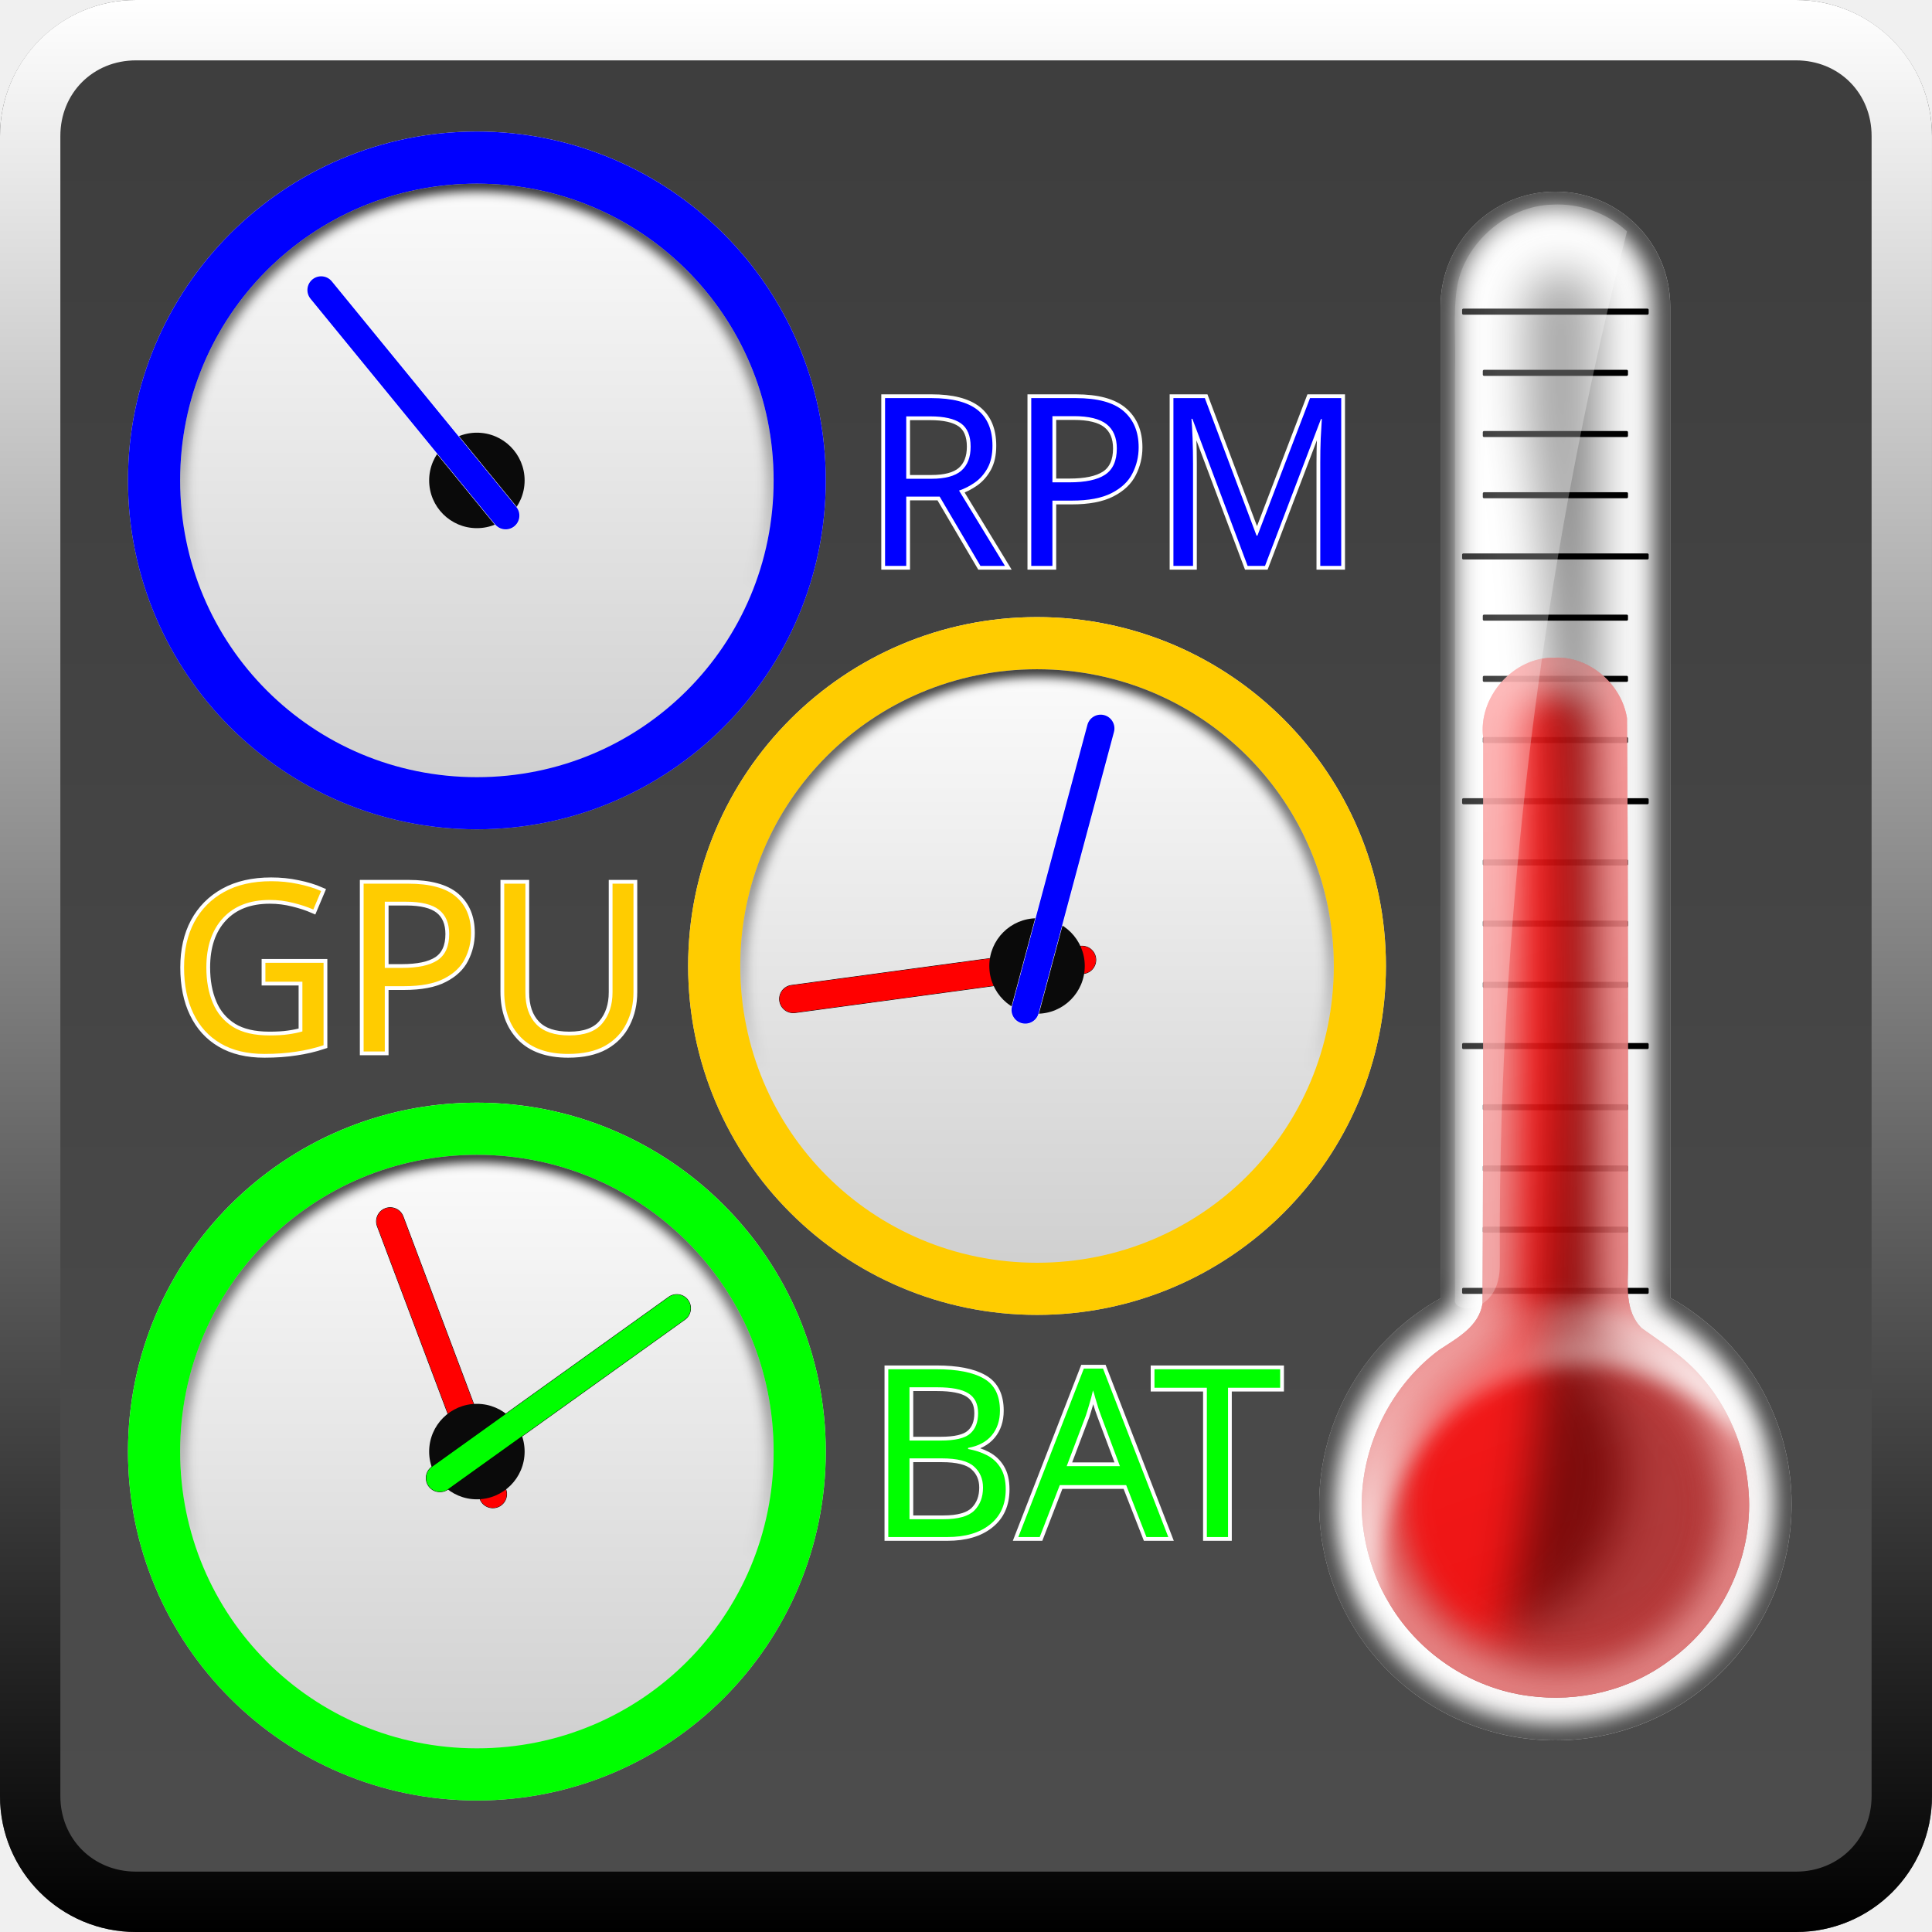
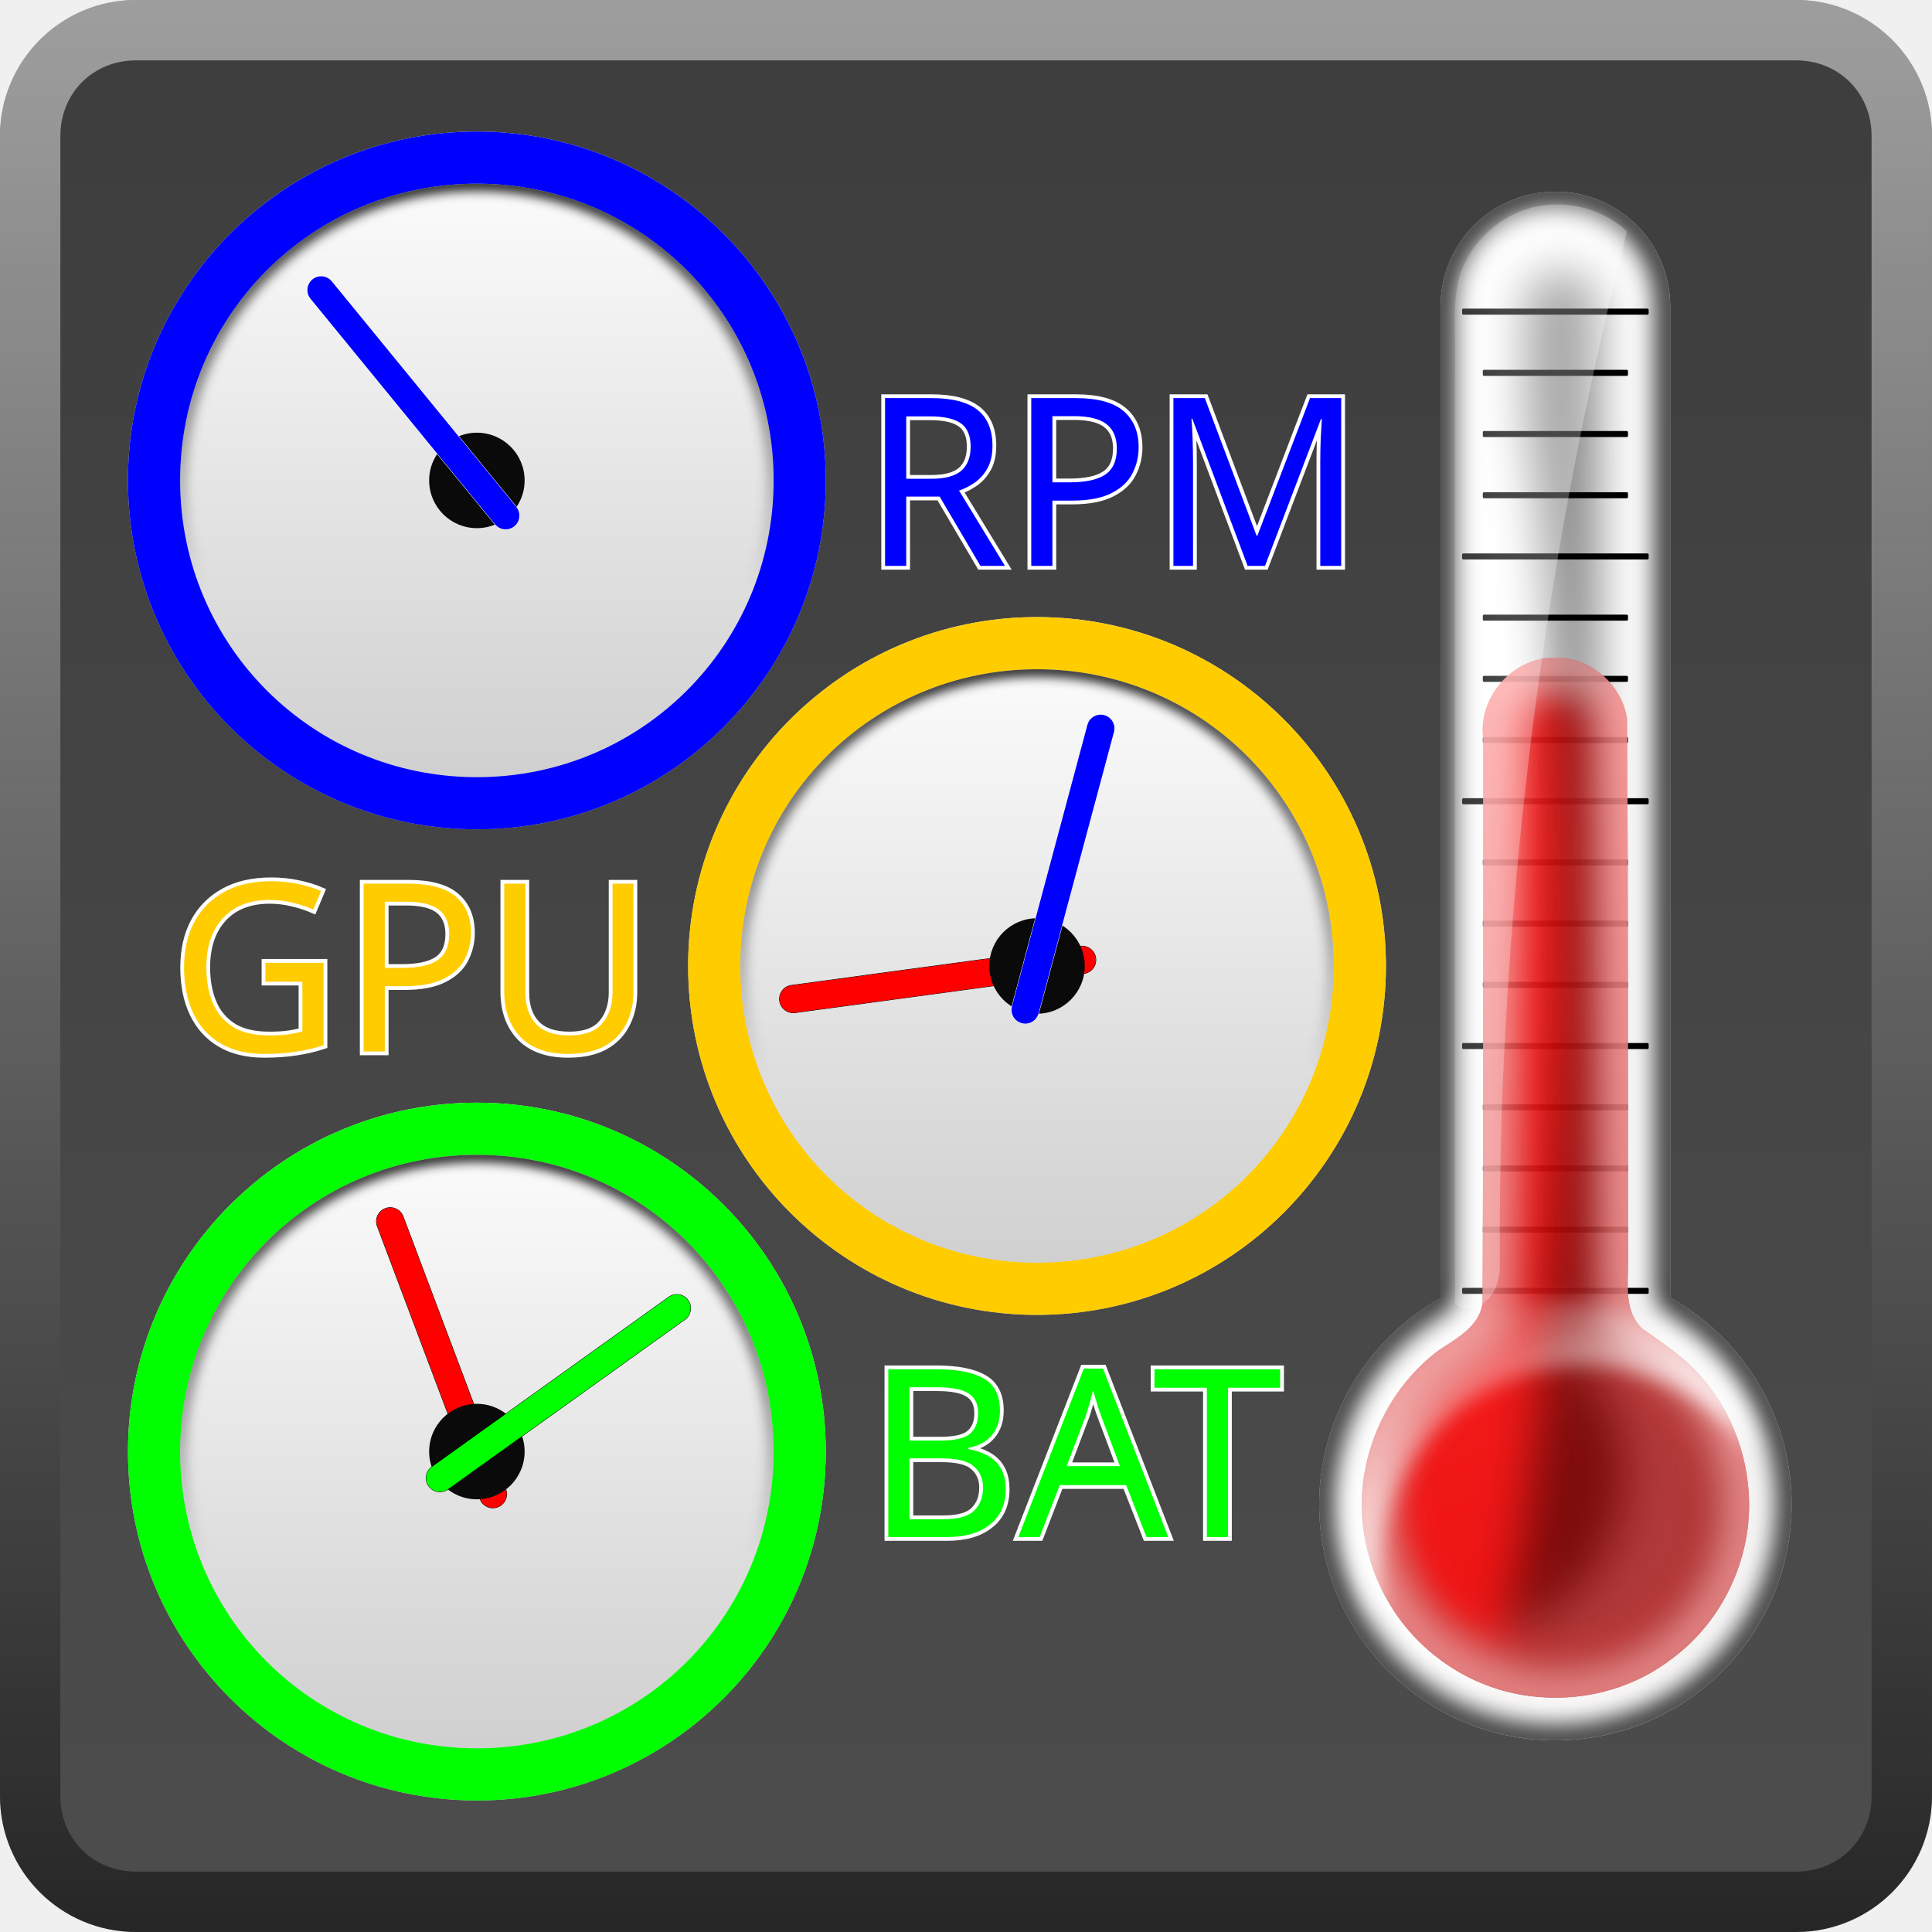
<svg xmlns="http://www.w3.org/2000/svg" xmlns:xlink="http://www.w3.org/1999/xlink" width="512" height="512" viewBox="0 0 135.467 135.467" version="1.1" id="svg5">
  <defs id="defs2">
    <linearGradient id="linearGradient6383">
      <stop style="stop-color:#4d4d4d;stop-opacity:1;" offset="0" id="stop6383" />
      <stop style="stop-color:#3d3d3d;stop-opacity:1;" offset="1" id="stop6384" />
    </linearGradient>
    <linearGradient id="linearGradient6381">
      <stop style="stop-color:#000000;stop-opacity:1;" offset="0" id="stop6381" />
      <stop style="stop-color:#ffffff;stop-opacity:1;" offset="1" id="stop6382" />
    </linearGradient>
    <linearGradient id="linearGradient33458">
      <stop style="stop-color:#ffffff;stop-opacity:1;" offset="0" id="stop33459" />
      <stop style="stop-color:#ffffff;stop-opacity:0;" offset="1" id="stop33460" />
    </linearGradient>
    <linearGradient id="linearGradient42">
      <stop style="stop-color:#cccccc;stop-opacity:1;" offset="0" id="stop41" />
      <stop style="stop-color:#ffffff;stop-opacity:1;" offset="1" id="stop42" />
    </linearGradient>
    <linearGradient id="linearGradient40">
      <stop style="stop-color:#cccccc;stop-opacity:1;" offset="0" id="stop39" />
      <stop style="stop-color:#ffffff;stop-opacity:1;" offset="1" id="stop40" />
    </linearGradient>
    <linearGradient id="linearGradient34">
      <stop style="stop-color:#cccccc;stop-opacity:1;" offset="0" id="stop35" />
      <stop style="stop-color:#ffffff;stop-opacity:1;" offset="1" id="stop34" />
    </linearGradient>
    <linearGradient id="linearGradient33">
      <stop style="stop-color:#000000;stop-opacity:1;" offset="0" id="stop32" />
      <stop style="stop-color:#000000;stop-opacity:0;" offset="0.677" id="stop33" />
    </linearGradient>
    <linearGradient id="linearGradient31">
      <stop style="stop-color:#000000;stop-opacity:1;" offset="0" id="stop30" />
      <stop style="stop-color:#000000;stop-opacity:0;" offset="0.68" id="stop31" />
    </linearGradient>
    <linearGradient id="linearGradient27">
      <stop style="stop-color:#000000;stop-opacity:1;" offset="0" id="stop27" />
      <stop style="stop-color:#000000;stop-opacity:0;" offset="0.68" id="stop28" />
    </linearGradient>
    <linearGradient id="linearGradient13">
      <stop style="stop-color:#2b0000;stop-opacity:1;" offset="0" id="stop13" />
      <stop style="stop-color:#ffffff;stop-opacity:1;" offset="1" id="stop14" />
    </linearGradient>
    <linearGradient id="linearGradient4">
      <stop style="stop-color:#ffffff;stop-opacity:0;" offset="0" id="stop5" />
      <stop style="stop-color:#ffffff;stop-opacity:1;" offset="0.57" id="stop4" />
    </linearGradient>
    <linearGradient xlink:href="#linearGradient4" id="linearGradient5" x1="95.414" y1="67.733" x2="121.064" y2="67.733" gradientUnits="userSpaceOnUse" gradientTransform="matrix(0.9279554,0,0,0.9279554,8.270862,9.837668)" />
    <clipPath clipPathUnits="userSpaceOnUse" id="clipPath7">
      <path style="opacity:0.2;fill:#ffffff;stroke-width:1;stroke-linecap:round;stroke-linejoin:round;stroke-miterlimit:12;paint-order:markers stroke fill" d="m 205.518,-7.509 c -5.565,0 -10.045,4.48 -10.045,10.045 V 89.294 a 20.664,20.664 0 0 0 -10.62,17.999 20.664,20.664 0 0 0 20.665,20.664 20.664,20.664 0 0 0 20.664,-20.664 20.664,20.664 0 0 0 -10.62,-18.052 V 2.536 c 0,-5.565 -4.48,-10.045 -10.045,-10.045 z" id="path8" />
    </clipPath>
    <filter style="color-interpolation-filters:sRGB" id="filter8" x="-0.064" y="-0.02" width="1.128" height="1.04">
      <feGaussianBlur stdDeviation="1.159" id="feGaussianBlur8" />
    </filter>
    <filter style="color-interpolation-filters:sRGB" id="filter10" x="-0.257" y="-0.04" width="1.514" height="1.08">
      <feGaussianBlur stdDeviation="2.024" id="feGaussianBlur10" />
    </filter>
    <filter style="color-interpolation-filters:sRGB" id="filter11" x="-0.218" y="-0.172" width="1.436" height="1.343">
      <feGaussianBlur stdDeviation="2.051" id="feGaussianBlur11" />
    </filter>
    <filter style="color-interpolation-filters:sRGB" id="filter12" x="-0.1" y="-0.032" width="1.2" height="1.063">
      <feGaussianBlur stdDeviation="1.1" id="feGaussianBlur12" />
    </filter>
    <linearGradient xlink:href="#linearGradient13" id="linearGradient14" x1="131.748" y1="131.734" x2="97.863" y2="40.758" gradientUnits="userSpaceOnUse" gradientTransform="matrix(0.9279554,0,0,0.9279554,8.270862,9.837668)" />
    <clipPath clipPathUnits="userSpaceOnUse" id="clipPath26">
      <path style="fill:#999999;stroke-width:1;stroke-linecap:round;stroke-linejoin:round;stroke-miterlimit:12;paint-order:markers stroke fill" d="m 217.288,24.415 c 13.353,0 24.086,10.735 24.086,24.088 0,13.353 -10.733,24.086 -24.086,24.086 -13.353,0 -24.086,-10.733 -24.086,-24.086 0,-13.353 10.733,-24.088 24.086,-24.088 z" id="path27" />
    </clipPath>
    <linearGradient xlink:href="#linearGradient31" id="linearGradient28" x1="217.288" y1="24.416" x2="217.288" y2="72.587" gradientUnits="userSpaceOnUse" />
    <filter style="color-interpolation-filters:sRGB" id="filter28" x="-0.024" y="-0.024" width="1.047" height="1.047">
      <feGaussianBlur stdDeviation="0.482" id="feGaussianBlur28" />
    </filter>
    <linearGradient xlink:href="#linearGradient27" id="linearGradient29" gradientUnits="userSpaceOnUse" x1="217.288" y1="24.416" x2="217.288" y2="72.587" />
    <linearGradient xlink:href="#linearGradient33" id="linearGradient30" gradientUnits="userSpaceOnUse" x1="217.288" y1="24.416" x2="217.288" y2="72.587" />
    <filter style="color-interpolation-filters:sRGB" id="filter30" x="-0.024" y="-0.024" width="1.047" height="1.047">
      <feGaussianBlur stdDeviation="0.482" id="feGaussianBlur30" />
    </filter>
    <filter style="color-interpolation-filters:sRGB" id="filter33" x="-0.024" y="-0.024" width="1.047" height="1.047">
      <feGaussianBlur stdDeviation="0.482" id="feGaussianBlur33" />
    </filter>
    <linearGradient xlink:href="#linearGradient40" id="linearGradient35" x1="73.786" y1="96.053" x2="73.786" y2="39.414" gradientUnits="userSpaceOnUse" gradientTransform="matrix(0.8638513,0,0,0.8638513,8.973928,9.221708)" />
    <linearGradient xlink:href="#linearGradient42" id="linearGradient37" x1="28.32" y1="56.639" x2="28.32" y2="0" gradientUnits="userSpaceOnUse" gradientTransform="matrix(0.8638513,0,0,0.8638513,8.973928,9.221708)" />
    <linearGradient xlink:href="#linearGradient34" id="linearGradient39" x1="28.32" y1="135.467" x2="28.32" y2="78.827" gradientUnits="userSpaceOnUse" gradientTransform="matrix(0.8638513,0,0,0.8638513,8.973928,9.221708)" />
    <clipPath clipPathUnits="userSpaceOnUse" id="clipPath63">
      <path style="opacity:0.6;fill:#ff0000;stroke-width:1;stroke-linecap:round;stroke-linejoin:round;stroke-miterlimit:12;paint-order:markers stroke fill" d="m 165.242,18.813 c -3.581,-0.092 -6.707,3.451 -6.24,6.989 -0.011,16.491 0.026,32.983 -0.06,49.472 -0.278,2.04 -2.261,3.076 -3.804,4.1 -4.541,3.38 -7.183,9.193 -6.706,14.877 0.213,2.389 0.955,4.899 2.204,7.027 2.547,4.499 7.204,7.67 12.322,8.342 4.346,0.598 8.852,-0.46 12.376,-3.121 4.76,-3.394 7.459,-9.408 6.84,-15.22 -0.331,-3.488 -1.745,-6.922 -4.127,-9.6 -1.464,-1.698 -3.357,-2.917 -5.166,-4.205 -1.539,-1.498 -1.215,-3.793 -1.205,-5.736 -0.021,-15.875 0.022,-31.753 -0.095,-47.626 -0.456,-2.967 -3.302,-5.458 -6.338,-5.298 z" id="path64" />
    </clipPath>
    <filter style="color-interpolation-filters:sRGB" id="filter64" x="-0.122" y="-0.048" width="1.245" height="1.096">
      <feGaussianBlur stdDeviation="1.889" id="feGaussianBlur64" />
    </filter>
    <meshgradient id="meshgradient33432" gradientUnits="userSpaceOnUse" x="-66.014" y="104.544" gradientTransform="matrix(1.331521,0,0,1.331521,135.4836,-116.0495)">
      <meshrow id="meshrow6342">
        <meshpatch id="meshpatch6342">
          <stop path="c -6.943,1.8603e-07  -13.202,-4.182  -15.859,-10.597" style="stop-color:#00ff00;stop-opacity:1" id="stop6342" />
          <stop path="l 15.859,-6.569" style="stop-color:#ffff00;stop-opacity:1" id="stop6343" />
          <stop path="l 0,4.66259e-05" style="stop-color:#fff00f;stop-opacity:1" id="stop6344" />
          <stop path="l -0,17.165" style="stop-color:#00ff00;stop-opacity:1" id="stop6345" />
        </meshpatch>
        <meshpatch id="meshpatch6345">
          <stop path="c -2.657,-6.414  -1.188,-13.797  3.721,-18.707" id="stop6346" />
          <stop path="l 12.138,12.138" style="stop-color:#ffff00;stop-opacity:1" id="stop6347" />
          <stop path="l 1e-05,1e-05" style="stop-color:#ffff00;stop-opacity:1" id="stop6348" />
        </meshpatch>
        <meshpatch id="meshpatch6348">
          <stop path="c 4.909,-4.909  12.292,-6.378  18.707,-3.721" id="stop6349" />
          <stop path="l -6.569,15.859" style="stop-color:#ff6600;stop-opacity:1" id="stop6350" />
          <stop path="l -2.29984e-06,-1.24628e-05" style="stop-color:#ff6600;stop-opacity:1" id="stop6351" />
        </meshpatch>
        <meshpatch id="meshpatch6351">
          <stop path="c 6.414,2.657  10.597,8.916  10.597,15.859" id="stop6352" />
          <stop path="l -17.166,0" style="stop-color:#ff0000;stop-opacity:1" id="stop6353" />
          <stop path="l -1.21775e-06,2.38177e-07" style="stop-color:#ff0000;stop-opacity:1" id="stop6354" />
        </meshpatch>
      </meshrow>
    </meshgradient>
    <linearGradient xlink:href="#linearGradient33458" id="linearGradient33460" x1="115.431" y1="115.328" x2="105.282" y2="97.749" gradientUnits="userSpaceOnUse" />
    <filter style="color-interpolation-filters:sRGB" id="filter33460" x="-0.062" y="-0.078" width="1.124" height="1.156">
      <feGaussianBlur stdDeviation="0.916" id="feGaussianBlur33460" />
    </filter>
    <meshgradient id="meshgradient6354" gradientUnits="userSpaceOnUse" gradientTransform="matrix(1.331521,0,0,1.331521,187.3313,-119.7466)" x="-66.014" y="104.544">
      <meshrow id="meshrow6367">
        <meshpatch id="meshpatch6358">
          <stop path="c -6.943,1.8603e-07  -13.202,-4.182  -15.859,-10.597" style="stop-color:#00ff00;stop-opacity:1" id="stop6355" />
          <stop path="l 15.859,-6.569" style="stop-color:#ffff00;stop-opacity:1" id="stop6356" />
          <stop path="l 0,4.66259e-05" style="stop-color:#fff00f;stop-opacity:1" id="stop6357" />
          <stop path="l -0,17.165" style="stop-color:#00ff00;stop-opacity:1" id="stop6358" />
        </meshpatch>
        <meshpatch id="meshpatch6361">
          <stop path="c -2.657,-6.414  -1.188,-13.797  3.721,-18.707" id="stop6359" />
          <stop path="l 12.138,12.138" style="stop-color:#ffff00;stop-opacity:1" id="stop6360" />
          <stop path="l 1e-05,1e-05" style="stop-color:#ffff00;stop-opacity:1" id="stop6361" />
        </meshpatch>
        <meshpatch id="meshpatch6364">
          <stop path="c 4.909,-4.909  12.292,-6.378  18.707,-3.721" id="stop6362" />
          <stop path="l -6.569,15.859" style="stop-color:#ff6600;stop-opacity:1" id="stop6363" />
          <stop path="l -2.29984e-06,-1.24628e-05" style="stop-color:#ff6600;stop-opacity:1" id="stop6364" />
        </meshpatch>
        <meshpatch id="meshpatch6367">
          <stop path="c 6.414,2.657  10.597,8.916  10.597,15.859" id="stop6365" />
          <stop path="l -17.166,0" style="stop-color:#ff0000;stop-opacity:1" id="stop6366" />
          <stop path="l -1.21775e-06,2.38177e-07" style="stop-color:#ff0000;stop-opacity:1" id="stop6367" />
        </meshpatch>
      </meshrow>
    </meshgradient>
    <meshgradient id="meshgradient6367" gradientUnits="userSpaceOnUse" gradientTransform="matrix(1.331521,0,0,1.331521,183.6341,-67.89896)" x="-66.014" y="104.544">
      <meshrow id="meshrow6380">
        <meshpatch id="meshpatch6371">
          <stop path="c -6.943,1.8603e-07  -13.202,-4.182  -15.859,-10.597" style="stop-color:#00ff00;stop-opacity:1" id="stop6368" />
          <stop path="l 15.859,-6.569" style="stop-color:#ffff00;stop-opacity:1" id="stop6369" />
          <stop path="l 0,4.66259e-05" style="stop-color:#fff00f;stop-opacity:1" id="stop6370" />
          <stop path="l -0,17.165" style="stop-color:#00ff00;stop-opacity:1" id="stop6371" />
        </meshpatch>
        <meshpatch id="meshpatch6374">
          <stop path="c -2.657,-6.414  -1.188,-13.797  3.721,-18.707" id="stop6372" />
          <stop path="l 12.138,12.138" style="stop-color:#ffff00;stop-opacity:1" id="stop6373" />
          <stop path="l 1e-05,1e-05" style="stop-color:#ffff00;stop-opacity:1" id="stop6374" />
        </meshpatch>
        <meshpatch id="meshpatch6377">
          <stop path="c 4.909,-4.909  12.292,-6.378  18.707,-3.721" id="stop6375" />
          <stop path="l -6.569,15.859" style="stop-color:#ff6600;stop-opacity:1" id="stop6376" />
          <stop path="l -2.29984e-06,-1.24628e-05" style="stop-color:#ff6600;stop-opacity:1" id="stop6377" />
        </meshpatch>
        <meshpatch id="meshpatch6380">
          <stop path="c 6.414,2.657  10.597,8.916  10.597,15.859" id="stop6378" />
          <stop path="l -17.166,0" style="stop-color:#ff0000;stop-opacity:1" id="stop6379" />
          <stop path="l -1.21775e-06,2.38177e-07" style="stop-color:#ff0000;stop-opacity:1" id="stop6380" />
        </meshpatch>
      </meshrow>
    </meshgradient>
    <linearGradient xlink:href="#linearGradient6381" id="linearGradient6382" x1="-83.079" y1="136.409" x2="-83.079" y2="0.943" gradientUnits="userSpaceOnUse" gradientTransform="translate(150.8125,-0.9425793)" />
    <linearGradient xlink:href="#linearGradient6383" id="linearGradient6384" x1="67.733" y1="135.467" x2="67.733" y2="0" gradientUnits="userSpaceOnUse" />
  </defs>
  <g id="layer1">
    <rect style="fill:url(#linearGradient6384);stroke-width:3.175;stroke-linecap:round;stroke-linejoin:round;stroke-miterlimit:12;paint-order:markers stroke fill" id="rect2" width="135.467" height="135.467" x="0" y="0" ry="9.535" />
    <circle style="fill:url(#linearGradient37);fill-opacity:1;stroke:none;stroke-width:2.165;stroke-linecap:round;stroke-linejoin:round;stroke-miterlimit:12;stroke-opacity:1;paint-order:markers stroke fill" id="path14" cx="33.438" cy="33.686" r="24.464" />
    <path style="mix-blend-mode:multiply;fill:url(#meshgradient33432);fill-opacity:1;stroke:none;stroke-width:3.175;stroke-linecap:round;stroke-linejoin:round;stroke-miterlimit:12;stroke-dasharray:none;stroke-opacity:1;paint-order:markers stroke fill" id="path33432" d="M 47.585,23.153 A 22.856,22.856 0 0 1 26.469,9.044 22.856,22.856 0 0 1 31.424,-15.865 22.856,22.856 0 0 1 56.332,-20.819 22.856,22.856 0 0 1 70.441,0.297 H 47.585 Z" transform="rotate(45)" />
    <circle style="fill:url(#linearGradient39);fill-opacity:1;stroke:none;stroke-width:2.165;stroke-linecap:round;stroke-linejoin:round;stroke-miterlimit:12;stroke-opacity:1;paint-order:markers stroke fill" id="circle14" cx="33.438" cy="101.781" r="24.464" />
    <path style="mix-blend-mode:multiply;fill:url(#meshgradient6367);fill-opacity:1;stroke:none;stroke-width:3.175;stroke-linecap:round;stroke-linejoin:round;stroke-miterlimit:12;stroke-dasharray:none;stroke-opacity:1;paint-order:markers stroke fill" id="path6367" d="M 95.736,71.304 A 22.856,22.856 0 0 1 74.62,57.194 22.856,22.856 0 0 1 79.574,32.286 22.856,22.856 0 0 1 104.482,27.331 22.856,22.856 0 0 1 118.592,48.448 H 95.736 Z" transform="rotate(45)" />
    <circle style="fill:url(#linearGradient35);fill-opacity:1;stroke:none;stroke-width:2.165;stroke-linecap:round;stroke-linejoin:round;stroke-miterlimit:12;stroke-opacity:1;paint-order:markers stroke fill" id="circle15" cx="72.714" cy="67.733" r="24.464" />
    <path style="mix-blend-mode:multiply;fill:url(#meshgradient6354);fill-opacity:1;stroke:none;stroke-width:3.175;stroke-linecap:round;stroke-linejoin:round;stroke-miterlimit:12;stroke-dasharray:none;stroke-opacity:1;paint-order:markers stroke fill" id="path6354" d="M 99.433,19.456 A 22.856,22.856 0 0 1 78.317,5.347 22.856,22.856 0 0 1 83.271,-19.562 22.856,22.856 0 0 1 108.18,-24.516 22.856,22.856 0 0 1 122.289,-3.4 H 99.433 Z" transform="rotate(45)" />
    <path id="path16" style="fill:#0000ff;stroke-width:1;stroke-linecap:round;stroke-linejoin:round;stroke-miterlimit:12;paint-order:markers stroke fill" d="M 33.438,9.222 A 24.464,24.464 0 0 0 8.974,33.686 24.464,24.464 0 0 0 33.438,58.15 24.464,24.464 0 0 0 57.902,33.686 24.464,24.464 0 0 0 33.438,9.222 Z m -4.47e-4,3.657 c 11.535,0 20.807,9.274 20.807,20.808 0,11.535 -9.272,20.807 -20.807,20.807 -11.535,0 -20.807,-9.272 -20.807,-20.807 0,-11.535 9.272,-20.808 20.807,-20.808 z" />
    <path id="path17" style="fill:#ffcc00;stroke-width:1;stroke-linecap:round;stroke-linejoin:round;stroke-miterlimit:12;paint-order:markers stroke fill" d="M 72.714,43.269 A 24.464,24.464 0 0 0 48.25,67.733 24.464,24.464 0 0 0 72.714,92.197 24.464,24.464 0 0 0 97.178,67.733 24.464,24.464 0 0 0 72.714,43.269 Z m -4.46e-4,3.657 c 11.535,0 20.807,9.274 20.807,20.808 0,11.535 -9.272,20.807 -20.807,20.807 -11.535,0 -20.807,-9.272 -20.807,-20.807 0,-11.535 9.272,-20.808 20.807,-20.808 z" />
    <path id="path18" style="fill:#00ff00;stroke-width:1;stroke-linecap:round;stroke-linejoin:round;stroke-miterlimit:12;paint-order:markers stroke fill" d="M 33.438,77.317 A 24.464,24.464 0 0 0 8.974,101.781 24.464,24.464 0 0 0 33.438,126.245 24.464,24.464 0 0 0 57.902,101.781 24.464,24.464 0 0 0 33.438,77.317 Z m -4.47e-4,3.657 c 11.535,0 20.807,9.274 20.807,20.808 0,11.535 -9.272,20.807 -20.807,20.807 -11.535,0 -20.807,-9.272 -20.807,-20.807 0,-11.535 9.272,-20.808 20.807,-20.808 z" />
    <rect style="fill:#ff0000;fill-opacity:1;stroke:#000000;stroke-width:0.053;stroke-linecap:round;stroke-linejoin:round;stroke-miterlimit:12;stroke-dasharray:none;stroke-opacity:1;paint-order:markers stroke fill" id="rect60" width="1.928" height="22.361" x="-5.53" y="88.825" ry="0.964" transform="rotate(-20.62917)" />
    <circle style="fill:#0a0a0a;fill-opacity:1;stroke:none;stroke-width:8.467;stroke-linecap:round;stroke-linejoin:round;stroke-miterlimit:12;stroke-dasharray:none;stroke-opacity:1;paint-order:markers stroke fill" id="path19" cx="33.438" cy="101.781" r="3.347" />
    <rect style="fill:#ff0000;fill-opacity:1;stroke:#000000;stroke-width:0.053;stroke-linecap:round;stroke-linejoin:round;stroke-miterlimit:12;stroke-dasharray:none;stroke-opacity:1;paint-order:markers stroke fill" id="rect61" width="1.928" height="22.361" x="-77.837" y="44.764" ry="0.964" transform="rotate(-97.70652)" />
    <circle style="fill:#0a0a0a;fill-opacity:1;stroke:none;stroke-width:8.467;stroke-linecap:round;stroke-linejoin:round;stroke-miterlimit:12;stroke-dasharray:none;stroke-opacity:1;paint-order:markers stroke fill" id="circle19" cx="72.714" cy="67.733" r="3.347" />
    <circle style="fill:#0a0a0a;fill-opacity:1;stroke:none;stroke-width:8.467;stroke-linecap:round;stroke-linejoin:round;stroke-miterlimit:12;stroke-dasharray:none;stroke-opacity:1;paint-order:markers stroke fill" id="circle20" cx="33.438" cy="33.686" r="3.347" />
    <rect style="fill:#0000ff;fill-opacity:1;stroke:#ffffff;stroke-width:0.053;stroke-linecap:round;stroke-linejoin:round;stroke-miterlimit:12;stroke-dasharray:none;stroke-opacity:1;paint-order:markers stroke fill" id="rect22" width="1.928" height="22.361" x="3.59" y="29.035" ry="0.964" transform="rotate(-39.28211)" />
    <rect style="fill:#0000ff;fill-opacity:1;stroke:#ffffff;stroke-width:0.053;stroke-linecap:round;stroke-linejoin:round;stroke-miterlimit:12;stroke-dasharray:none;stroke-opacity:1;paint-order:markers stroke fill" id="rect23" width="1.928" height="22.361" x="86.803" y="28.395" ry="0.964" transform="rotate(15)" />
    <rect style="fill:#00ff00;fill-opacity:1;stroke:#000000;stroke-width:0.053;stroke-linecap:round;stroke-linejoin:round;stroke-miterlimit:12;stroke-dasharray:none;stroke-opacity:1;paint-order:markers stroke fill" id="rect24" width="1.928" height="22.361" x="101.243" y="13.902" ry="0.964" transform="rotate(54.37083)" />
    <path style="fill:url(#linearGradient28);fill-opacity:1;stroke-width:1.158;stroke-linecap:round;stroke-linejoin:round;stroke-miterlimit:12;paint-order:markers stroke fill;filter:url(#filter28)" d="m 217.289,23.914 c -13.621,0 -24.586,10.967 -24.586,24.588 0,13.621 10.965,24.586 24.586,24.586 13.621,0 24.586,-10.965 24.586,-24.586 0,-13.621 -10.965,-24.588 -24.586,-24.588 z m 0,1 c 13.085,0 23.586,10.503 23.586,23.588 0,13.085 -10.501,23.586 -23.586,23.586 -13.085,0 -23.586,-10.501 -23.586,-23.586 0,-13.085 10.501,-23.588 23.586,-23.588 z" id="path25" clip-path="url(#clipPath26)" transform="matrix(0.8638513,0,0,0.8638513,-154.2676,59.8832)" />
    <path style="fill:url(#linearGradient29);fill-opacity:1;stroke-width:1.158;stroke-linecap:round;stroke-linejoin:round;stroke-miterlimit:12;paint-order:markers stroke fill;filter:url(#filter30)" d="m 217.289,23.914 c -13.621,0 -24.586,10.967 -24.586,24.588 0,13.621 10.965,24.586 24.586,24.586 13.621,0 24.586,-10.965 24.586,-24.586 0,-13.621 -10.965,-24.588 -24.586,-24.588 z m 0,1 c 13.085,0 23.586,10.503 23.586,23.588 0,13.085 -10.501,23.586 -23.586,23.586 -13.085,0 -23.586,-10.501 -23.586,-23.586 0,-13.085 10.501,-23.588 23.586,-23.588 z" id="path28" clip-path="url(#clipPath26)" transform="matrix(0.8638513,0,0,0.8638513,-154.2676,-8.211899)" />
    <path style="fill:url(#linearGradient30);fill-opacity:1;stroke-width:1.158;stroke-linecap:round;stroke-linejoin:round;stroke-miterlimit:12;paint-order:markers stroke fill;filter:url(#filter33)" d="m 217.289,23.914 c -13.621,0 -24.586,10.967 -24.586,24.588 0,13.621 10.965,24.586 24.586,24.586 13.621,0 24.586,-10.965 24.586,-24.586 0,-13.621 -10.965,-24.588 -24.586,-24.588 z m 0,1 c 13.085,0 23.586,10.503 23.586,23.588 0,13.085 -10.501,23.586 -23.586,23.586 -13.085,0 -23.586,-10.501 -23.586,-23.586 0,-13.085 10.501,-23.588 23.586,-23.588 z" id="path29" clip-path="url(#clipPath26)" transform="matrix(0.8638513,0,0,0.8638513,-114.9915,25.8356)" />
    <text xml:space="preserve" style="font-size:16.479px;line-height:1.25;font-family:'Conman Regular';-inkscape-font-specification:'Conman Regular, Normal';text-orientation:upright;stroke-width:0.529;stroke:#ffffff;stroke-opacity:1;stroke-dasharray:none;paint-order:markers stroke fill" x="60.463" y="39.68" id="text58">
      <tspan id="tspan58" style="font-style:normal;font-variant:normal;font-weight:normal;font-stretch:normal;font-size:16.479px;font-family:'Adwaita Sans';-inkscape-font-specification:'Adwaita Sans, Normal';font-variant-ligatures:normal;font-variant-caps:normal;font-variant-numeric:normal;font-variant-east-asian:normal;fill:#0000ff;stroke-width:0.529;stroke:#ffffff;stroke-opacity:1;stroke-dasharray:none;paint-order:markers stroke fill" x="60.463" y="39.68">RPM</tspan>
    </text>
    <text xml:space="preserve" style="font-size:16.479px;line-height:1.25;font-family:'Conman Regular';-inkscape-font-specification:'Conman Regular, Normal';text-orientation:upright;fill:#ffcc00;stroke-width:0.529;stroke-dasharray:none;paint-order:markers stroke fill;stroke:#ffffff;stroke-opacity:1" x="11.907" y="73.728" id="text59">
      <tspan id="tspan59" style="font-style:normal;font-variant:normal;font-weight:normal;font-stretch:normal;font-size:16.479px;font-family:'Adwaita Sans';-inkscape-font-specification:'Adwaita Sans, Normal';font-variant-ligatures:normal;font-variant-caps:normal;font-variant-numeric:normal;font-variant-east-asian:normal;fill:#ffcc00;stroke-width:0.529;stroke-dasharray:none;paint-order:markers stroke fill;stroke:#ffffff;stroke-opacity:1" x="11.907" y="73.728">GPU</tspan>
    </text>
    <text xml:space="preserve" style="font-size:16.479px;line-height:1.25;font-family:'Adwaita Sans';-inkscape-font-specification:'Adwaita Sans, @opsz=32';font-variation-settings:'opsz' 32;text-orientation:upright;fill:#00ff00;stroke-width:0.529;stroke-dasharray:none;paint-order:markers stroke fill;stroke:#ffffff;stroke-opacity:1" x="60.69" y="107.775" id="text60">
      <tspan id="tspan60" style="fill:#00ff00;stroke-width:0.529;stroke-dasharray:none;paint-order:markers stroke fill;stroke:#ffffff;stroke-opacity:1" x="60.69" y="107.775">BAT</tspan>
    </text>
    <g id="g1" transform="matrix(0.8638513,0,0,0.8638513,9.888171,4.938863)" style="stroke-width:1.158">
      <path id="rect1" style="opacity:1;fill:#ffffff;stroke:none;stroke-width:2.506;stroke-linecap:round;stroke-linejoin:round;stroke-miterlimit:12;paint-order:markers stroke fill" d="m 114.802,9.838 c -5.164,0 -9.322,4.158 -9.322,9.322 v 80.507 a 19.176,19.176 0 0 0 -9.854,16.703 19.176,19.176 0 0 0 19.176,19.176 19.176,19.176 0 0 0 19.176,-19.176 19.176,19.176 0 0 0 -9.854,-16.752 V 19.159 c 0,-5.164 -4.157,-9.322 -9.321,-9.322 z" />
      <g id="g58" transform="matrix(0.9279554,0,0,0.9279554,8.270862,9.837668)" style="stroke-width:1.247">
        <rect style="fill:#000000;fill-opacity:1;stroke:none;stroke-width:10.562;stroke-linecap:round;stroke-linejoin:round;stroke-miterlimit:12;stroke-dasharray:none;stroke-opacity:1;paint-order:markers stroke fill" id="rect42" width="16.32" height="0.529" x="106.642" y="10.233" ry="0.108" />
        <rect style="fill:#000000;fill-opacity:1;stroke:none;stroke-width:10.562;stroke-linecap:round;stroke-linejoin:round;stroke-miterlimit:12;stroke-dasharray:none;stroke-opacity:1;paint-order:markers stroke fill" id="rect43" width="12.7" height="0.529" x="108.452" y="15.586" ry="0.108" />
        <rect style="fill:#000000;fill-opacity:1;stroke:none;stroke-width:10.562;stroke-linecap:round;stroke-linejoin:round;stroke-miterlimit:12;stroke-dasharray:none;stroke-opacity:1;paint-order:markers stroke fill" id="rect44" width="12.7" height="0.529" x="108.452" y="20.939" ry="0.108" />
        <rect style="fill:#000000;fill-opacity:1;stroke:none;stroke-width:10.562;stroke-linecap:round;stroke-linejoin:round;stroke-miterlimit:12;stroke-dasharray:none;stroke-opacity:1;paint-order:markers stroke fill" id="rect45" width="12.7" height="0.529" x="108.452" y="26.292" ry="0.108" />
        <rect style="fill:#000000;fill-opacity:1;stroke:none;stroke-width:10.562;stroke-linecap:round;stroke-linejoin:round;stroke-miterlimit:12;stroke-dasharray:none;stroke-opacity:1;paint-order:markers stroke fill" id="rect46" width="16.32" height="0.529" x="106.642" y="31.646" ry="0.108" />
        <rect style="fill:#000000;fill-opacity:1;stroke:none;stroke-width:10.562;stroke-linecap:round;stroke-linejoin:round;stroke-miterlimit:12;stroke-dasharray:none;stroke-opacity:1;paint-order:markers stroke fill" id="rect47" width="12.7" height="0.529" x="108.452" y="36.999" ry="0.108" />
        <rect style="fill:#000000;fill-opacity:1;stroke:none;stroke-width:10.562;stroke-linecap:round;stroke-linejoin:round;stroke-miterlimit:12;stroke-dasharray:none;stroke-opacity:1;paint-order:markers stroke fill" id="rect48" width="12.7" height="0.529" x="108.452" y="42.352" ry="0.108" />
        <rect style="fill:#000000;fill-opacity:1;stroke:none;stroke-width:10.562;stroke-linecap:round;stroke-linejoin:round;stroke-miterlimit:12;stroke-dasharray:none;stroke-opacity:1;paint-order:markers stroke fill" id="rect49" width="12.7" height="0.529" x="108.452" y="47.705" ry="0.108" />
        <rect style="fill:#000000;fill-opacity:1;stroke:none;stroke-width:10.562;stroke-linecap:round;stroke-linejoin:round;stroke-miterlimit:12;stroke-dasharray:none;stroke-opacity:1;paint-order:markers stroke fill" id="rect50" width="16.32" height="0.529" x="106.642" y="53.058" ry="0.108" />
        <rect style="fill:#000000;fill-opacity:1;stroke:none;stroke-width:10.562;stroke-linecap:round;stroke-linejoin:round;stroke-miterlimit:12;stroke-dasharray:none;stroke-opacity:1;paint-order:markers stroke fill" id="rect51" width="12.7" height="0.529" x="108.452" y="58.411" ry="0.108" />
        <rect style="fill:#000000;fill-opacity:1;stroke:none;stroke-width:10.562;stroke-linecap:round;stroke-linejoin:round;stroke-miterlimit:12;stroke-dasharray:none;stroke-opacity:1;paint-order:markers stroke fill" id="rect52" width="12.7" height="0.529" x="108.452" y="63.765" ry="0.108" />
        <rect style="fill:#000000;fill-opacity:1;stroke:none;stroke-width:10.562;stroke-linecap:round;stroke-linejoin:round;stroke-miterlimit:12;stroke-dasharray:none;stroke-opacity:1;paint-order:markers stroke fill" id="rect53" width="12.7" height="0.529" x="108.452" y="69.118" ry="0.108" />
        <rect style="fill:#000000;fill-opacity:1;stroke:none;stroke-width:10.562;stroke-linecap:round;stroke-linejoin:round;stroke-miterlimit:12;stroke-dasharray:none;stroke-opacity:1;paint-order:markers stroke fill" id="rect54" width="16.32" height="0.529" x="106.642" y="74.471" ry="0.108" />
        <rect style="fill:#000000;fill-opacity:1;stroke:none;stroke-width:10.562;stroke-linecap:round;stroke-linejoin:round;stroke-miterlimit:12;stroke-dasharray:none;stroke-opacity:1;paint-order:markers stroke fill" id="rect55" width="12.7" height="0.529" x="108.452" y="79.824" ry="0.108" />
        <rect style="fill:#000000;fill-opacity:1;stroke:none;stroke-width:10.562;stroke-linecap:round;stroke-linejoin:round;stroke-miterlimit:12;stroke-dasharray:none;stroke-opacity:1;paint-order:markers stroke fill" id="rect56" width="12.7" height="0.529" x="108.452" y="85.177" ry="0.108" />
        <rect style="fill:#000000;fill-opacity:1;stroke:none;stroke-width:10.562;stroke-linecap:round;stroke-linejoin:round;stroke-miterlimit:12;stroke-dasharray:none;stroke-opacity:1;paint-order:markers stroke fill" id="rect57" width="12.7" height="0.529" x="108.452" y="90.53" ry="0.108" />
        <rect style="fill:#000000;fill-opacity:1;stroke:none;stroke-width:10.562;stroke-linecap:round;stroke-linejoin:round;stroke-miterlimit:12;stroke-dasharray:none;stroke-opacity:1;paint-order:markers stroke fill" id="rect58" width="16.32" height="0.529" x="106.642" y="95.884" ry="0.108" />
      </g>
      <path id="path12" style="display:inline;opacity:0.6;fill:url(#linearGradient14);stroke:none;stroke-width:2.506;stroke-linecap:round;stroke-linejoin:round;stroke-miterlimit:12;paint-order:markers stroke fill" d="m 114.734,47.666 c -3.323,-0.086 -6.224,3.202 -5.791,6.485 -0.01,15.303 0.024,30.606 -0.056,45.908 -0.258,1.893 -2.098,2.854 -3.53,3.804 -4.214,3.137 -6.665,8.531 -6.223,13.805 0.198,2.217 0.886,4.546 2.046,6.521 2.363,4.175 6.685,7.117 11.434,7.741 4.033,0.554 8.214,-0.427 11.484,-2.897 4.417,-3.15 6.922,-8.73 6.347,-14.124 -0.307,-3.237 -1.619,-6.423 -3.83,-8.908 -1.358,-1.576 -3.115,-2.707 -4.794,-3.902 -1.428,-1.39 -1.128,-3.52 -1.118,-5.323 -0.019,-14.731 0.021,-29.466 -0.088,-44.195 -0.423,-2.753 -3.064,-5.064 -5.882,-4.916 z" />
      <path id="path1" style="display:inline;opacity:0.6;fill:#ff0000;stroke:none;stroke-width:2.506;stroke-linecap:round;stroke-linejoin:round;stroke-miterlimit:12;paint-order:markers stroke fill" d="m 114.734,47.666 c -3.323,-0.086 -6.224,3.202 -5.791,6.485 -0.01,15.303 0.024,30.606 -0.056,45.908 -0.258,1.893 -2.098,2.854 -3.53,3.804 -4.214,3.137 -6.665,8.531 -6.223,13.805 0.198,2.217 0.886,4.546 2.046,6.521 2.363,4.175 6.685,7.117 11.434,7.741 4.033,0.554 8.214,-0.427 11.484,-2.897 4.417,-3.15 6.922,-8.73 6.347,-14.124 -0.307,-3.237 -1.619,-6.423 -3.83,-8.908 -1.358,-1.576 -3.115,-2.707 -4.794,-3.902 -1.428,-1.39 -1.128,-3.52 -1.118,-5.323 -0.019,-14.731 0.021,-29.466 -0.088,-44.195 -0.423,-2.753 -3.064,-5.064 -5.882,-4.916 z" />
      <path style="opacity:1;stroke-width:1.247;stroke-linecap:round;stroke-linejoin:round;stroke-miterlimit:12;paint-order:markers stroke fill;filter:url(#filter8)" d="m 205.518,-8.592 c -6.146,0 -11.127,4.983 -11.127,11.129 V 88.764 c -6.518,3.907 -10.597,10.894 -10.619,18.527 a 1.083,1.083 0 0 0 0,0.002 c 2e-5,11.998 9.748,21.748 21.746,21.748 11.998,-2e-5 21.748,-9.75 21.748,-21.748 -0.002,-7.654 -4.085,-14.667 -10.621,-18.584 V 2.537 c 0,-6.146 -4.981,-11.129 -11.127,-11.129 z m 0,2.166 c 4.984,0 8.963,3.979 8.963,8.963 V 89.242 a 1.083,1.083 0 0 0 0.557,0.945 c 6.211,3.455 10.06,9.998 10.062,17.105 -2e-5,10.828 -8.754,19.582 -19.582,19.582 -10.826,2.5e-4 -19.58,-8.752 -19.582,-19.578 v -0.002 c 0,-6.6e-4 0,-0.001 0,-0.002 0.022,-7.088 3.868,-13.607 10.062,-17.053 a 1.083,1.083 0 0 0 0.557,-0.945 V 2.537 c 0,-4.984 3.979,-8.963 8.963,-8.963 z" id="path6" clip-path="url(#clipPath7)" transform="matrix(0.9279554,0,0,0.9279554,-75.91003,16.8054)" />
      <path id="path11" style="display:inline;opacity:0.6;mix-blend-mode:normal;fill:#ff0000;stroke:none;stroke-width:2.701;stroke-linecap:round;stroke-linejoin:round;stroke-miterlimit:12;paint-order:markers stroke fill;filter:url(#filter12)" d="m 114.612,44.476 c -1.767,0.134 -2.864,2.158 -2.42,3.783 -0.023,16.567 0.045,33.136 -0.133,49.701 -0.488,2.918 -2.898,5.002 -5.326,6.422 -3.905,2.941 -5.947,8.404 -4.872,13.261 1.202,5.427 6.067,9.932 11.672,10.334 3.356,0.279 6.794,-0.636 9.473,-2.767 2.97,-2.372 4.882,-6.009 5.018,-9.78 0.162,-3.991 -1.507,-8.013 -4.578,-10.63 -1.919,-1.591 -4.499,-2.755 -5.362,-5.278 -1.185,-3.447 -0.413,-7.126 -0.622,-10.681 -0.022,-14.135 -0.025,-28.271 -0.12,-42.406 -0.315,-1.168 -1.507,-2.07 -2.729,-1.959 z" transform="matrix(0.9279554,0,0,0.9279554,8.270862,9.837668)" />
      <path id="path9" style="opacity:0.48;fill:#000000;stroke:none;stroke-width:2.701;stroke-linecap:round;stroke-linejoin:round;stroke-miterlimit:12;paint-order:markers stroke fill;filter:url(#filter10)" d="m 115.103,6.88 c -2.087,0.146 -3.399,2.493 -2.916,4.422 -0.002,2.708 -0.001,5.416 -0.003,8.124 a 18.315,87.063 0 0 1 3.078,48.291 18.315,87.063 0 0 1 -5.057,59.875 c 1.211,0.495 2.491,0.818 3.813,0.908 3.391,0.326 7.066,-0.706 9.808,-2.849 4.533,-3.52 6.53,-10.049 4.455,-15.448 -1.182,-3.317 -3.692,-6.056 -6.726,-7.793 -2.058,-1.476 -3.192,-4.035 -3.038,-6.547 -0.036,-6.937 -0.008,-13.875 -0.022,-20.812 -0.005,-21.891 -0.018,-43.782 -0.077,-65.673 -0.315,-1.474 -1.811,-2.6 -3.315,-2.498 z" transform="matrix(0.9279554,0,0,0.9279554,8.270862,9.837668)" />
      <path id="path2" style="display:inline;opacity:0.28;fill:url(#linearGradient5);stroke:none;stroke-width:2.506;stroke-linecap:round;stroke-linejoin:round;stroke-miterlimit:12;paint-order:markers stroke fill" d="m 114.555,10.894 c -3.695,0.095 -7.131,3.112 -7.732,6.677 -0.354,2.273 -0.082,4.581 -0.17,6.87 v 75.289 c -0.289,1.17 3.668,1.382 3.639,-2.815 -0.028,-4.197 0.033,-8.394 0.165,-12.584 0.811,-23.04 3.926,-46.009 9.435,-68.399 0.24,-0.956 0.48,-1.912 0.72,-2.869 -1.617,-1.503 -3.856,-2.289 -6.057,-2.169 z" />
      <path id="path10" style="opacity:0.4;fill:#ff8080;fill-opacity:1;stroke:none;stroke-width:2.701;stroke-linecap:round;stroke-linejoin:round;stroke-miterlimit:12;stroke-opacity:1;paint-order:markers stroke fill;filter:url(#filter11)" d="m 114.752,100.417 a 14.35,14.35 0 0 0 -0.007,5.2e-4 14.35,14.35 0 0 1 6.087,11.727 14.35,14.35 0 0 1 -14.303,14.347 14.35,14.35 0 0 0 8.223,2.626 14.35,14.35 0 0 0 14.35,-14.351 14.35,14.35 0 0 0 -14.35,-14.35 z" transform="matrix(0.9279554,0,0,0.9279554,8.270862,9.837668)" />
      <path style="opacity:0.6;fill:#ffffff;stroke-width:1.247;stroke-linecap:round;stroke-linejoin:round;stroke-miterlimit:12;paint-order:markers stroke fill;filter:url(#filter64)" d="m 165.227,17.238 c -4.623,-0.081 -8.402,4.206 -7.799,8.771 l -0.014,-0.209 c -0.011,16.432 0.025,32.859 -0.06,49.279 -0.08,0.543 -0.343,0.948 -0.895,1.438 -0.56,0.497 -1.372,0.985 -2.199,1.533 a 1.588,1.588 0 0 0 -0.07,0.049 c -5.004,3.725 -7.865,10.023 -7.34,16.283 a 1.588,1.588 0 0 0 0,0.008 c 0.233,2.611 1.029,5.317 2.41,7.676 2.798,4.936 7.855,8.383 13.482,9.125 4.734,0.651 9.647,-0.492 13.525,-3.412 5.239,-3.744 8.163,-10.258 7.484,-16.66 -0.363,-3.806 -1.897,-7.541 -4.512,-10.484 -1.607,-1.861 -3.54,-3.111 -5.266,-4.33 -0.422,-0.423 -0.613,-0.924 -0.699,-1.707 -0.087,-0.797 -0.019,-1.795 -0.014,-2.852 a 1.588,1.588 0 0 0 0,-0.006 1.588,1.588 0 0 0 0,-0.002 1.588,1.588 0 0 0 0,-0.004 c -0.021,-15.871 0.024,-31.751 -0.094,-47.635 a 1.588,1.588 0 0 0 -0.019,-0.23 c -0.583,-3.792 -3.998,-6.799 -7.922,-6.631 z m 0.098,3.16 c 2.103,-0.111 4.314,1.805 4.668,3.902 0.116,15.803 0.075,31.618 0.096,47.438 -0.005,0.886 -0.101,2 0.031,3.207 0.133,1.211 0.555,2.595 1.654,3.666 a 1.588,1.588 0 0 0 0.186,0.154 c 1.85,1.317 3.618,2.479 4.885,3.949 a 1.588,1.588 0 0 0 0.016,0.02 c 2.141,2.407 3.434,5.531 3.734,8.693 a 1.588,1.588 0 0 0 0.002,0.018 c 0.556,5.215 -1.915,10.715 -6.184,13.76 a 1.588,1.588 0 0 0 -0.035,0.027 c -3.166,2.391 -7.254,3.357 -11.203,2.814 a 1.588,1.588 0 0 0 -0.01,-0.002 c -4.602,-0.605 -8.851,-3.493 -11.146,-7.549 a 1.588,1.588 0 0 0 -0.014,-0.021 c -1.111,-1.893 -1.797,-4.198 -1.99,-6.357 -0.429,-5.105 1.991,-10.43 6.066,-13.467 0.001,-0.001 0.002,-0.003 0.004,-0.004 0.709,-0.466 1.62,-0.989 2.482,-1.754 0.887,-0.787 1.745,-1.92 1.947,-3.404 a 1.588,1.588 0 0 0 0.014,-0.205 c 0.086,-16.498 0.05,-32.993 0.06,-49.48 a 1.588,1.588 0 0 0 -0.014,-0.209 c -0.329,-2.49 2.116,-5.258 4.627,-5.193 a 1.588,1.588 0 0 0 0.041,0 1.588,1.588 0 0 0 0.082,-0.002 z" id="path62" clip-path="url(#clipPath63)" transform="matrix(0.9279554,0,0,0.9279554,-38.60297,30.20286)" />
      <path id="path33458" style="opacity:1;fill:url(#linearGradient33460);stroke:none;stroke-width:3.961;stroke-linecap:round;stroke-linejoin:round;stroke-miterlimit:12;stroke-dasharray:none;stroke-opacity:1;paint-order:markers stroke fill;filter:url(#filter33460)" d="m 114.754,96.942 a 18.025,17.968 0 0 0 -18.025,17.967 18.025,17.968 0 0 0 3.225,10.198 18.025,17.968 0 0 1 -0.605,-4.49 18.025,17.968 0 0 1 18.025,-17.968 18.025,17.968 0 0 1 14.829,7.762 18.025,17.968 0 0 0 -17.448,-13.469 z" transform="matrix(0.9279554,0,0,0.9279554,8.270862,9.837668)" />
    </g>
-     <path id="path6380" style="fill:url(#linearGradient6382);stroke-linecap:round;stroke-linejoin:round;stroke-miterlimit:12;paint-order:markers stroke fill" d="M 9.535,-1.1720508e-6 C 4.253,-1.1720508e-6 -3.7270508e-6,4.253 -3.7270508e-6,9.535 V 125.932 c 0,5.282 4.253,9.535 9.535,9.535 H 125.931 c 5.282,0 9.535,-4.252 9.535,-9.535 V 9.535 c 0,-5.282 -4.253,-9.535 -9.535,-9.535 z m 0,4.233 H 125.932 c 3.01,0 5.3,2.292 5.3,5.303 V 125.932 c 0,3.01 -2.29,5.301 -5.3,5.301 H 9.535 c -3.01,0 -5.303,-2.291 -5.303,-5.301 V 9.536 c 0,-3.01 2.293,-5.303 5.303,-5.303 z" />
+     <path id="path6380" style="fill:url(#linearGradient6382);stroke-linecap:round;stroke-linejoin:round;stroke-miterlimit:12;paint-order:markers stroke fill;opacity:0.5" d="M 9.535,-1.1720508e-6 C 4.253,-1.1720508e-6 -3.7270508e-6,4.253 -3.7270508e-6,9.535 V 125.932 c 0,5.282 4.253,9.535 9.535,9.535 H 125.931 c 5.282,0 9.535,-4.252 9.535,-9.535 V 9.535 c 0,-5.282 -4.253,-9.535 -9.535,-9.535 z m 0,4.233 H 125.932 c 3.01,0 5.3,2.292 5.3,5.303 V 125.932 c 0,3.01 -2.29,5.301 -5.3,5.301 H 9.535 c -3.01,0 -5.303,-2.291 -5.303,-5.301 V 9.536 c 0,-3.01 2.293,-5.303 5.303,-5.303 z" />
  </g>
</svg>
